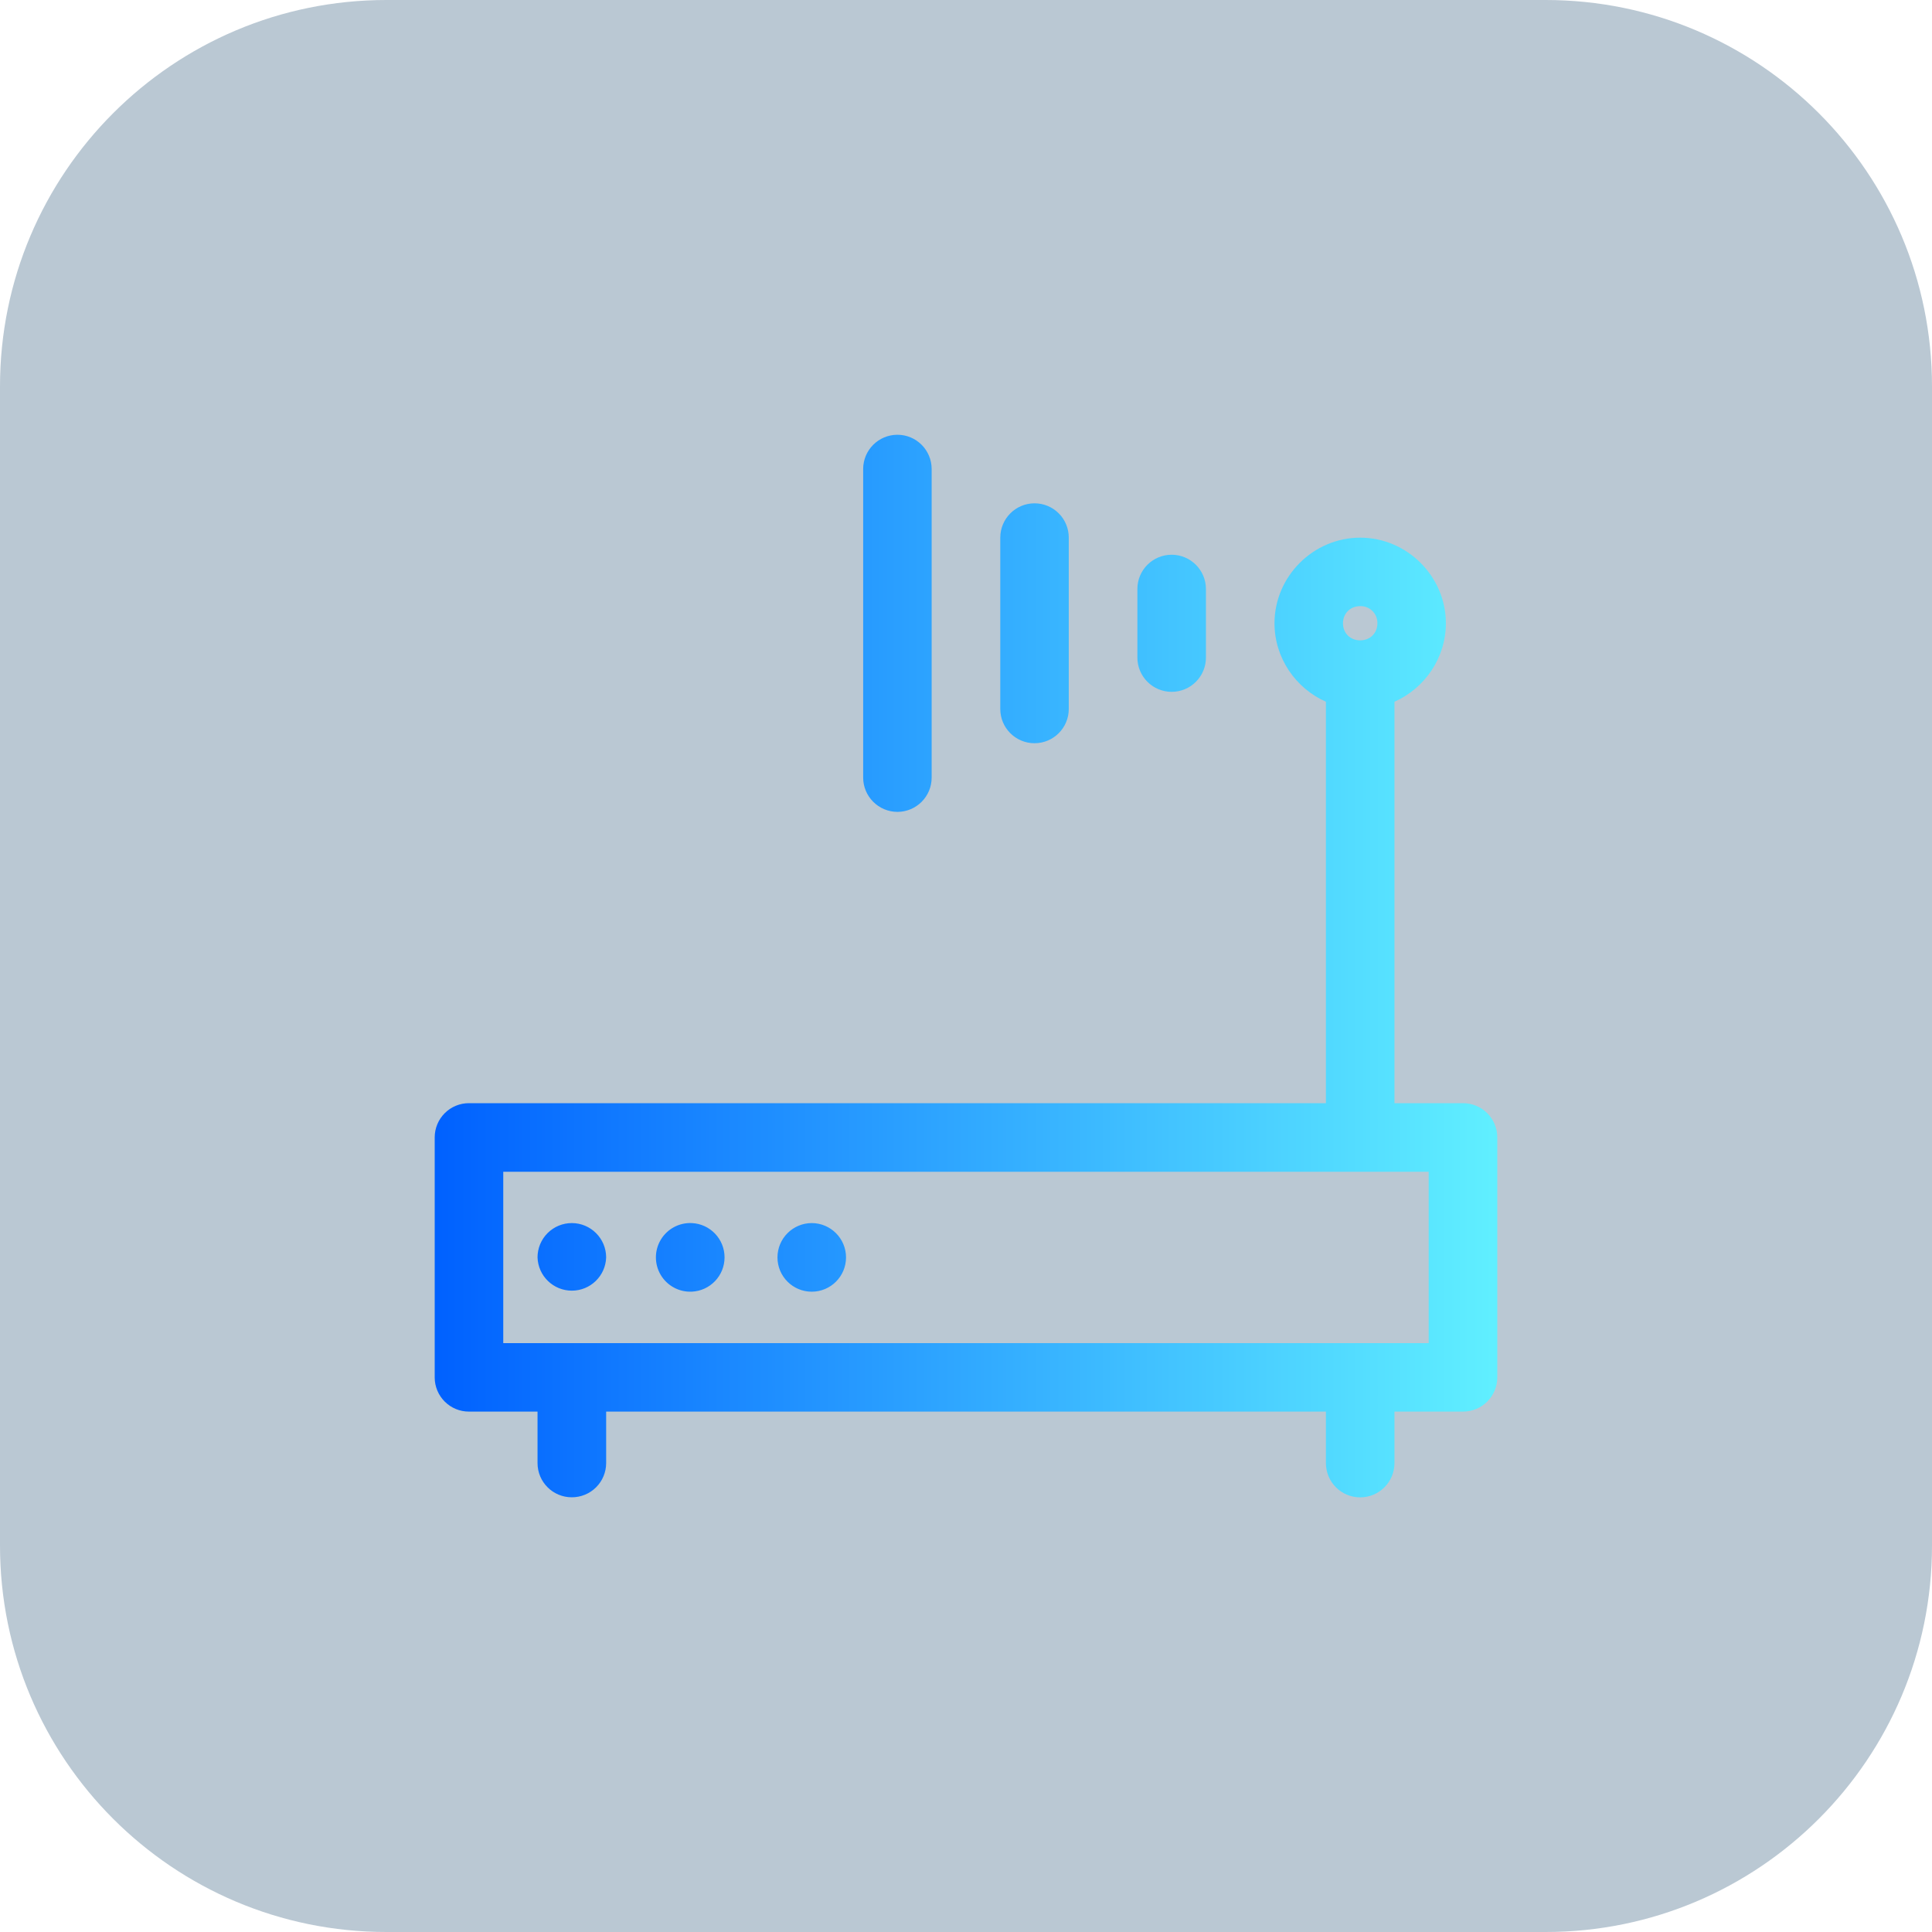
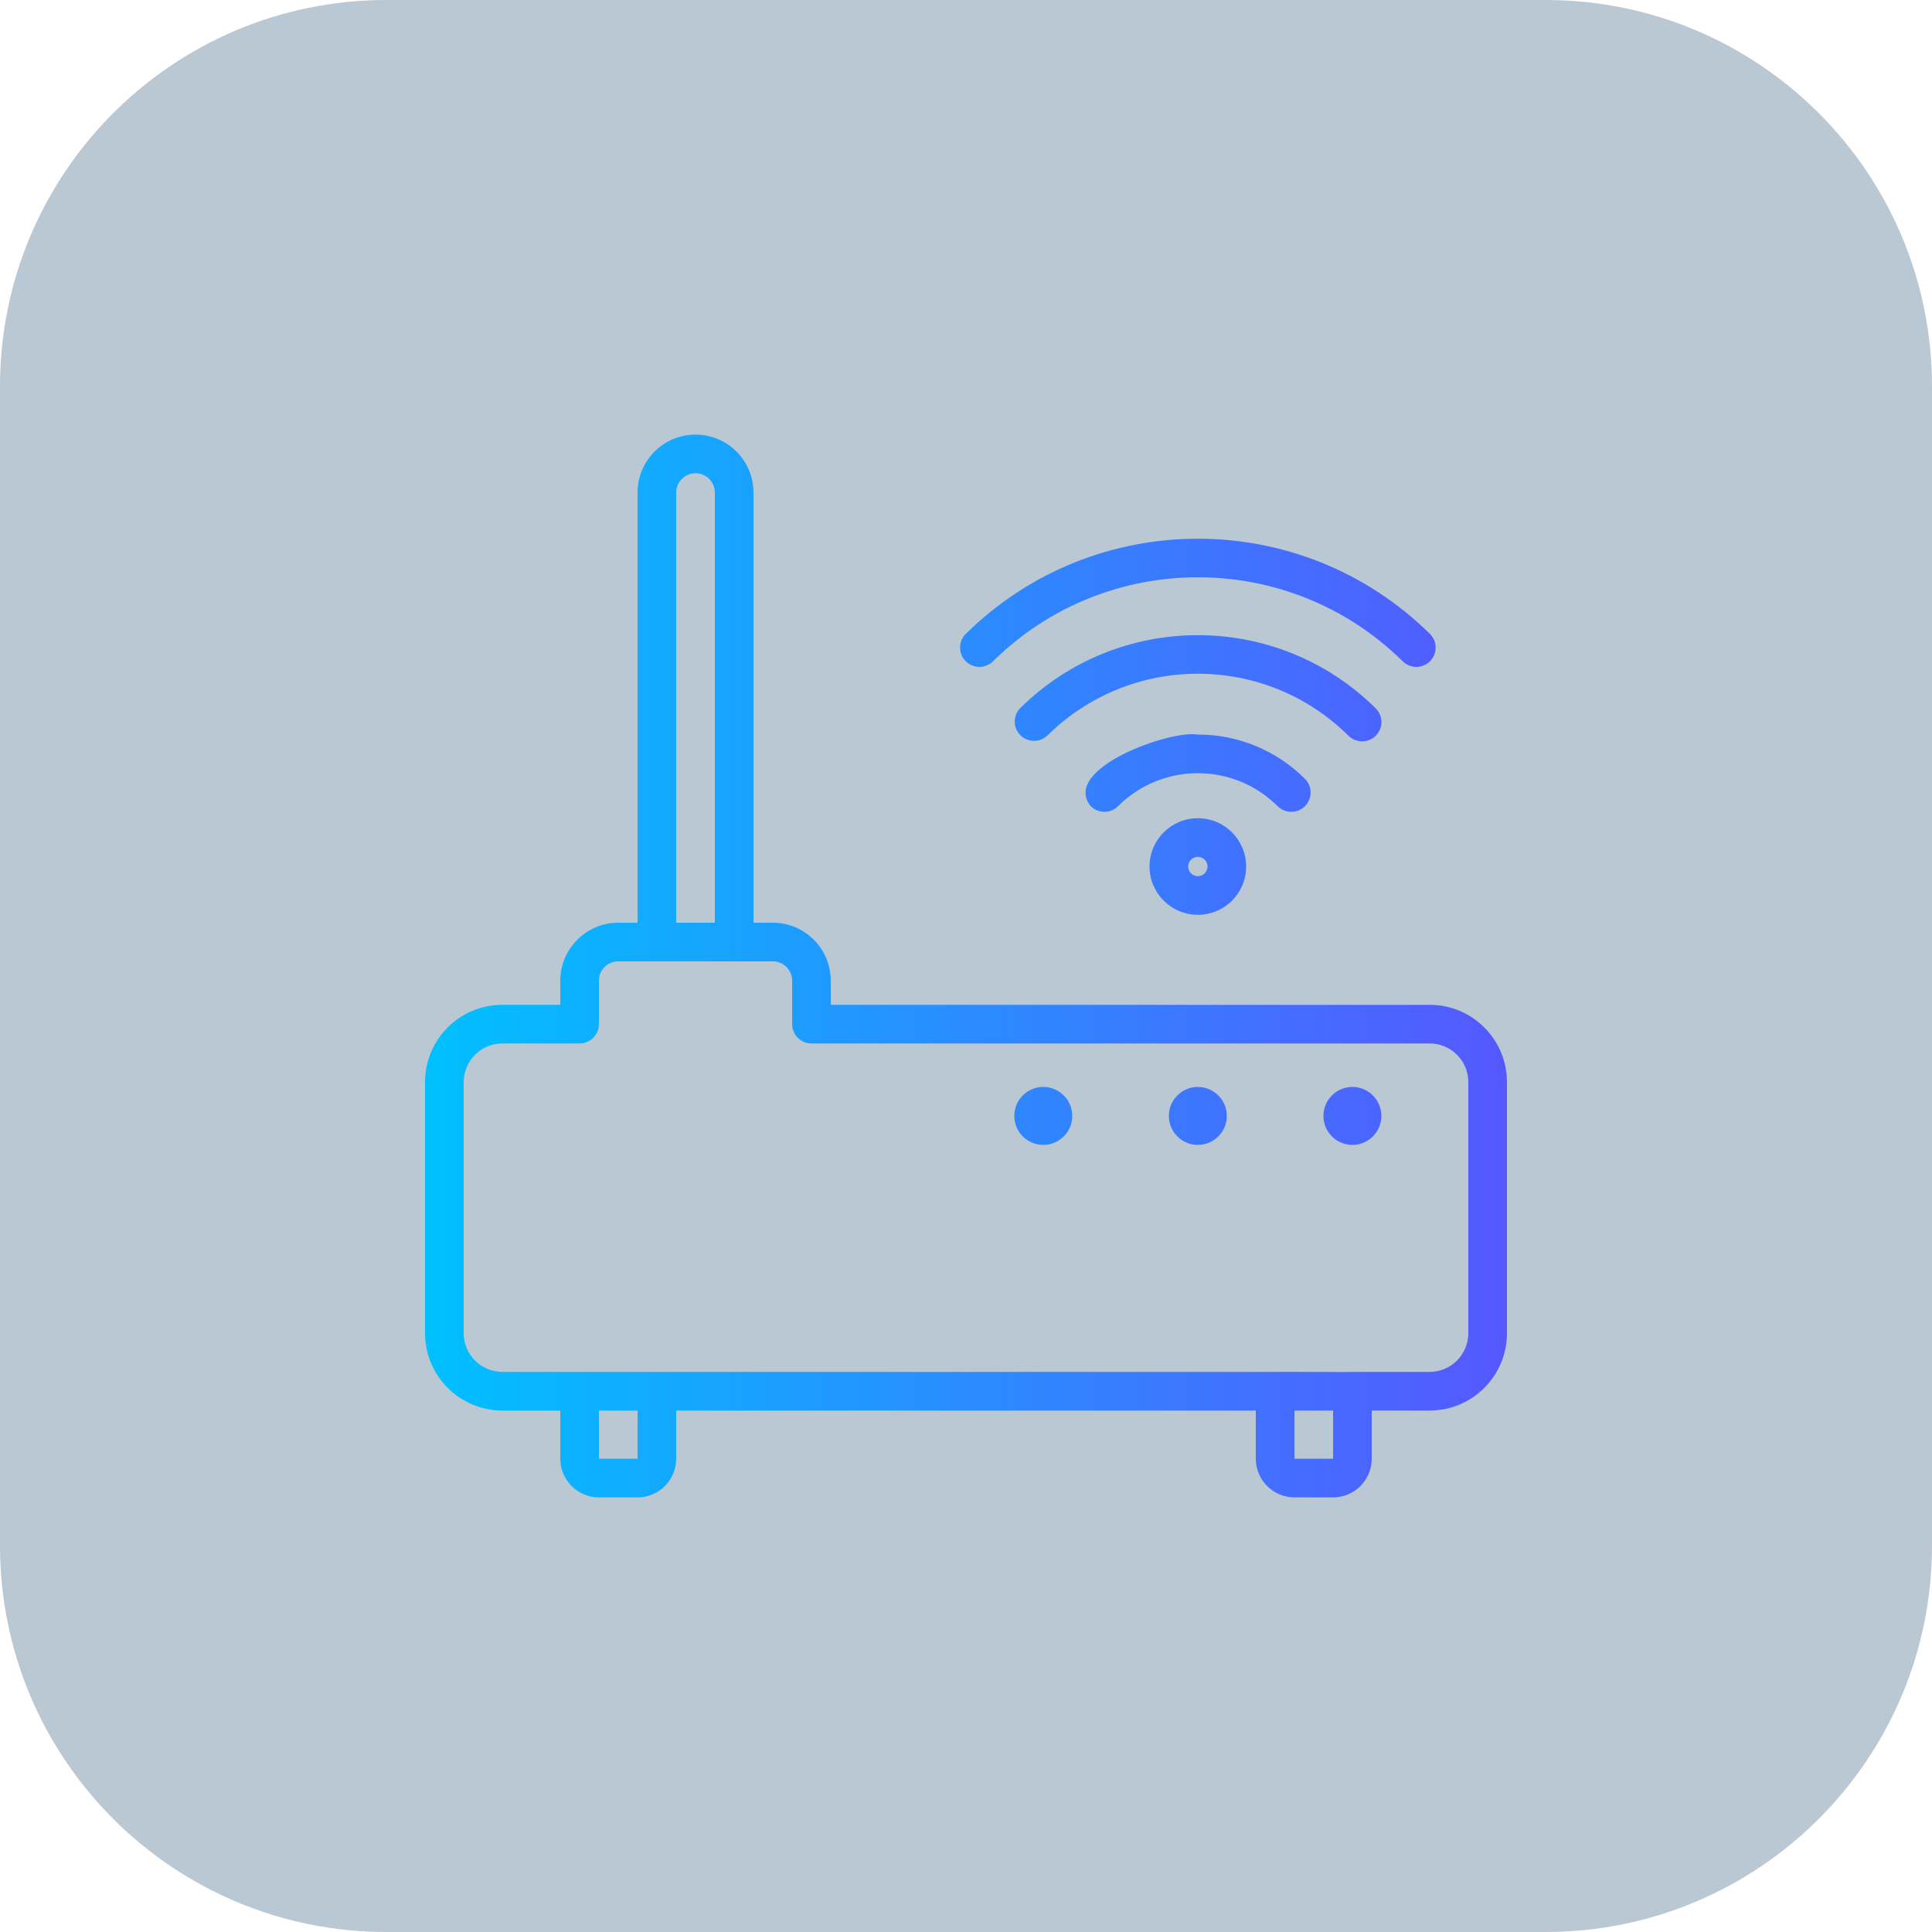
- <svg xmlns="http://www.w3.org/2000/svg" xmlns:xlink="http://www.w3.org/1999/xlink" version="1.1" width="512" height="512" x="0" y="0" viewBox="0 0 62 62" style="enable-background:new 0 0 512 512" xml:space="preserve" class="">
-   <rect width="62" height="62" rx="12.4" ry="12.4" fill="#bac8d3" shape="rounded" />
-   <g transform="matrix(0.55,0,0,0.55,13.95,13.9509)">
-     <linearGradient id="a">
-       <stop offset="0" stop-color="#0061ff" />
-       <stop offset="1" stop-color="#60efff" />
+ <svg xmlns="http://www.w3.org/2000/svg" version="1.1" width="512" height="512" x="0" y="0" viewBox="0 0 64 64" style="enable-background:new 0 0 512 512" xml:space="preserve">
+   <rect width="64" height="64" rx="12.8" ry="12.8" fill="#bac8d3" shape="rounded" />
+   <g transform="matrix(0.64,0,0,0.64,11.52,11.52)">
+     <linearGradient id="a" x1="4" x2="60" y1="32" y2="32" gradientUnits="userSpaceOnUse">
+       <stop offset="0" stop-color="#00c0ff" />
+       <stop offset="1" stop-color="#5558ff" />
    </linearGradient>
-     <linearGradient xlink:href="#a" id="b" x1=".125" x2="61.75" y1="26.002" y2="26.002" gradientTransform="matrix(1 0 0 -1 0 60.004)" gradientUnits="userSpaceOnUse" />
-     <linearGradient xlink:href="#a" id="c" x1=".125" x2="61.75" y1="12.004" y2="12.004" gradientTransform="matrix(1 0 0 -1 0 60.004)" gradientUnits="userSpaceOnUse" />
-     <linearGradient xlink:href="#a" id="d" x1=".125" x2="61.75" y1="49.002" y2="49.002" gradientTransform="matrix(1 0 0 -1 0 60.004)" gradientUnits="userSpaceOnUse" />
-     <linearGradient xlink:href="#a" id="e" x1=".125" x2="61.75" y1="49" y2="49" gradientTransform="matrix(1 0 0 -1 0 60.004)" gradientUnits="userSpaceOnUse" />
-     <path fill="url(#b)" d="M4 43.006h53.996v9.996H4zm50-33.004a.977.977 0 0 1 1.004 1c0 .578-.43.996-1.004.996-.578 0-1.004-.418-1.004-.996 0-.574.426-1 1.004-1zm0-3.996c-2.738 0-5 2.262-5 4.996 0 2.031 1.242 3.797 3 4.578v23.422H2.004A1.996 1.996 0 0 0 0 40.998v14.004c0 1.105.898 2 2.004 1.996H6v3.004c0 1.102.895 1.996 1.996 1.996a1.998 1.998 0 0 0 2.008-1.996v-3.004H52v3.004a2 2 0 0 0 4 0v-3.004h4c1.105 0 2-.895 2-1.996V40.998a1.999 1.999 0 0 0-2-1.996h-4V15.58c1.758-.781 3-2.547 3-4.578 0-2.734-2.262-4.996-5-4.996z" opacity="1" data-original="url(#b)" />
-     <g fill="url(#c)">
-       <path d="M15 45.998A2.003 2.003 0 1 0 14.998 50 2.003 2.003 0 0 0 15 45.998zM8 45.998a2 2 0 0 0-2 2.004 2.003 2.003 0 0 0 4.004 0A2.006 2.006 0 0 0 8 45.998zM22 45.998c-1.105.004-2 .899-2 2.004a2 2 0 1 0 4 0c0-1.105-.895-2-2-2.004z" fill="" opacity="1" />
-     </g>
-     <path fill="url(#d)" d="M43 7.002c-1.105 0-2 .895-2 1.996v4.004a2 2 0 1 0 4 0V8.998a2.003 2.003 0 0 0-2-1.996zM35 4.002c-1.105 0-2 .898-2 2.004v9.996a1.998 1.998 0 1 0 3.996 0V6.006A1.996 1.996 0 0 0 35 4.002z" opacity="1" data-original="url(#d)" />
-     <path fill="url(#e)" d="M27 .002a2 2 0 0 0-2 2v18c0 1.105.895 2 2 2.004a2 2 0 0 0 1.996-2.004v-18c0-1.105-.894-2-1.996-2z" opacity="1" data-original="url(#e)" />
+     <path fill="url(#a)" d="M56 34.01H25v-1.25a3.002 3.002 0 0 0-3-3h-1V7.495a3 3 0 0 0-6 0V29.76h-1a3.002 3.002 0 0 0-3 3v1.25H8a3.999 3.999 0 0 0-4 4v13a4.005 4.005 0 0 0 4 4h3v2.495a2.002 2.002 0 0 0 2 2h2a2.002 2.002 0 0 0 2-2V55.01h30v2.495a2.002 2.002 0 0 0 2 2h2a2.002 2.002 0 0 0 2-2V55.01h3a4.005 4.005 0 0 0 4-4v-13a3.999 3.999 0 0 0-4-4zM17 7.495a1 1 0 0 1 2 0V29.76h-2zm-2 50.01h-2V55.01h2zm36 0h-2V55.01h2zm7-6.495a2.006 2.006 0 0 1-2 2h-3.977c.006.017-3.987-.012-4 0-2.146.004-35.264-.003-36.046 0H8a2.006 2.006 0 0 1-2-2v-13a2 2 0 0 1 2-2h4a1.003 1.003 0 0 0 1-1v-2.25a.997.997 0 0 1 1-1h2c1.35-.002 4.701.001 6 0a.997.997 0 0 1 1 1v2.25a1.003 1.003 0 0 0 1 1h32a2 2 0 0 1 2 2zm-22-9.75a1.5 1.5 0 0 1 0-3 1.5 1.5 0 0 1 0 3zm8 0a1.5 1.5 0 0 1 0-3 1.5 1.5 0 0 1 0 3zm8 0a1.5 1.5 0 0 1 0-3 1.5 1.5 0 0 1 0 3zm-3.868-17.53a5.85 5.85 0 0 0-8.265 0 1 1 0 0 1-1.414-.004C36.91 21.792 42.548 19.775 44 20.02a7.818 7.818 0 0 1 5.541 2.29 1 1 0 1 1-1.409 1.42zm3.65-3.662a11.074 11.074 0 0 0-15.565 0 1 1 0 0 1-1.414-1.414 13.083 13.083 0 0 1 18.394 0 1 1 0 1 1-1.414 1.414zm-19.808-5.245a17.11 17.11 0 0 1 24.052 0 1 1 0 0 1-1.412 1.416 15.101 15.101 0 0 0-21.228 0 1 1 0 0 1-1.412-1.416zM41.5 26.851a2.5 2.5 0 0 0 5 0 2.5 2.5 0 0 0-5 0zm3 0a.5.5 0 0 1-1 0 .5.5 0 0 1 1 0z" opacity="1" data-original="url(#a)" />
  </g>
</svg>
